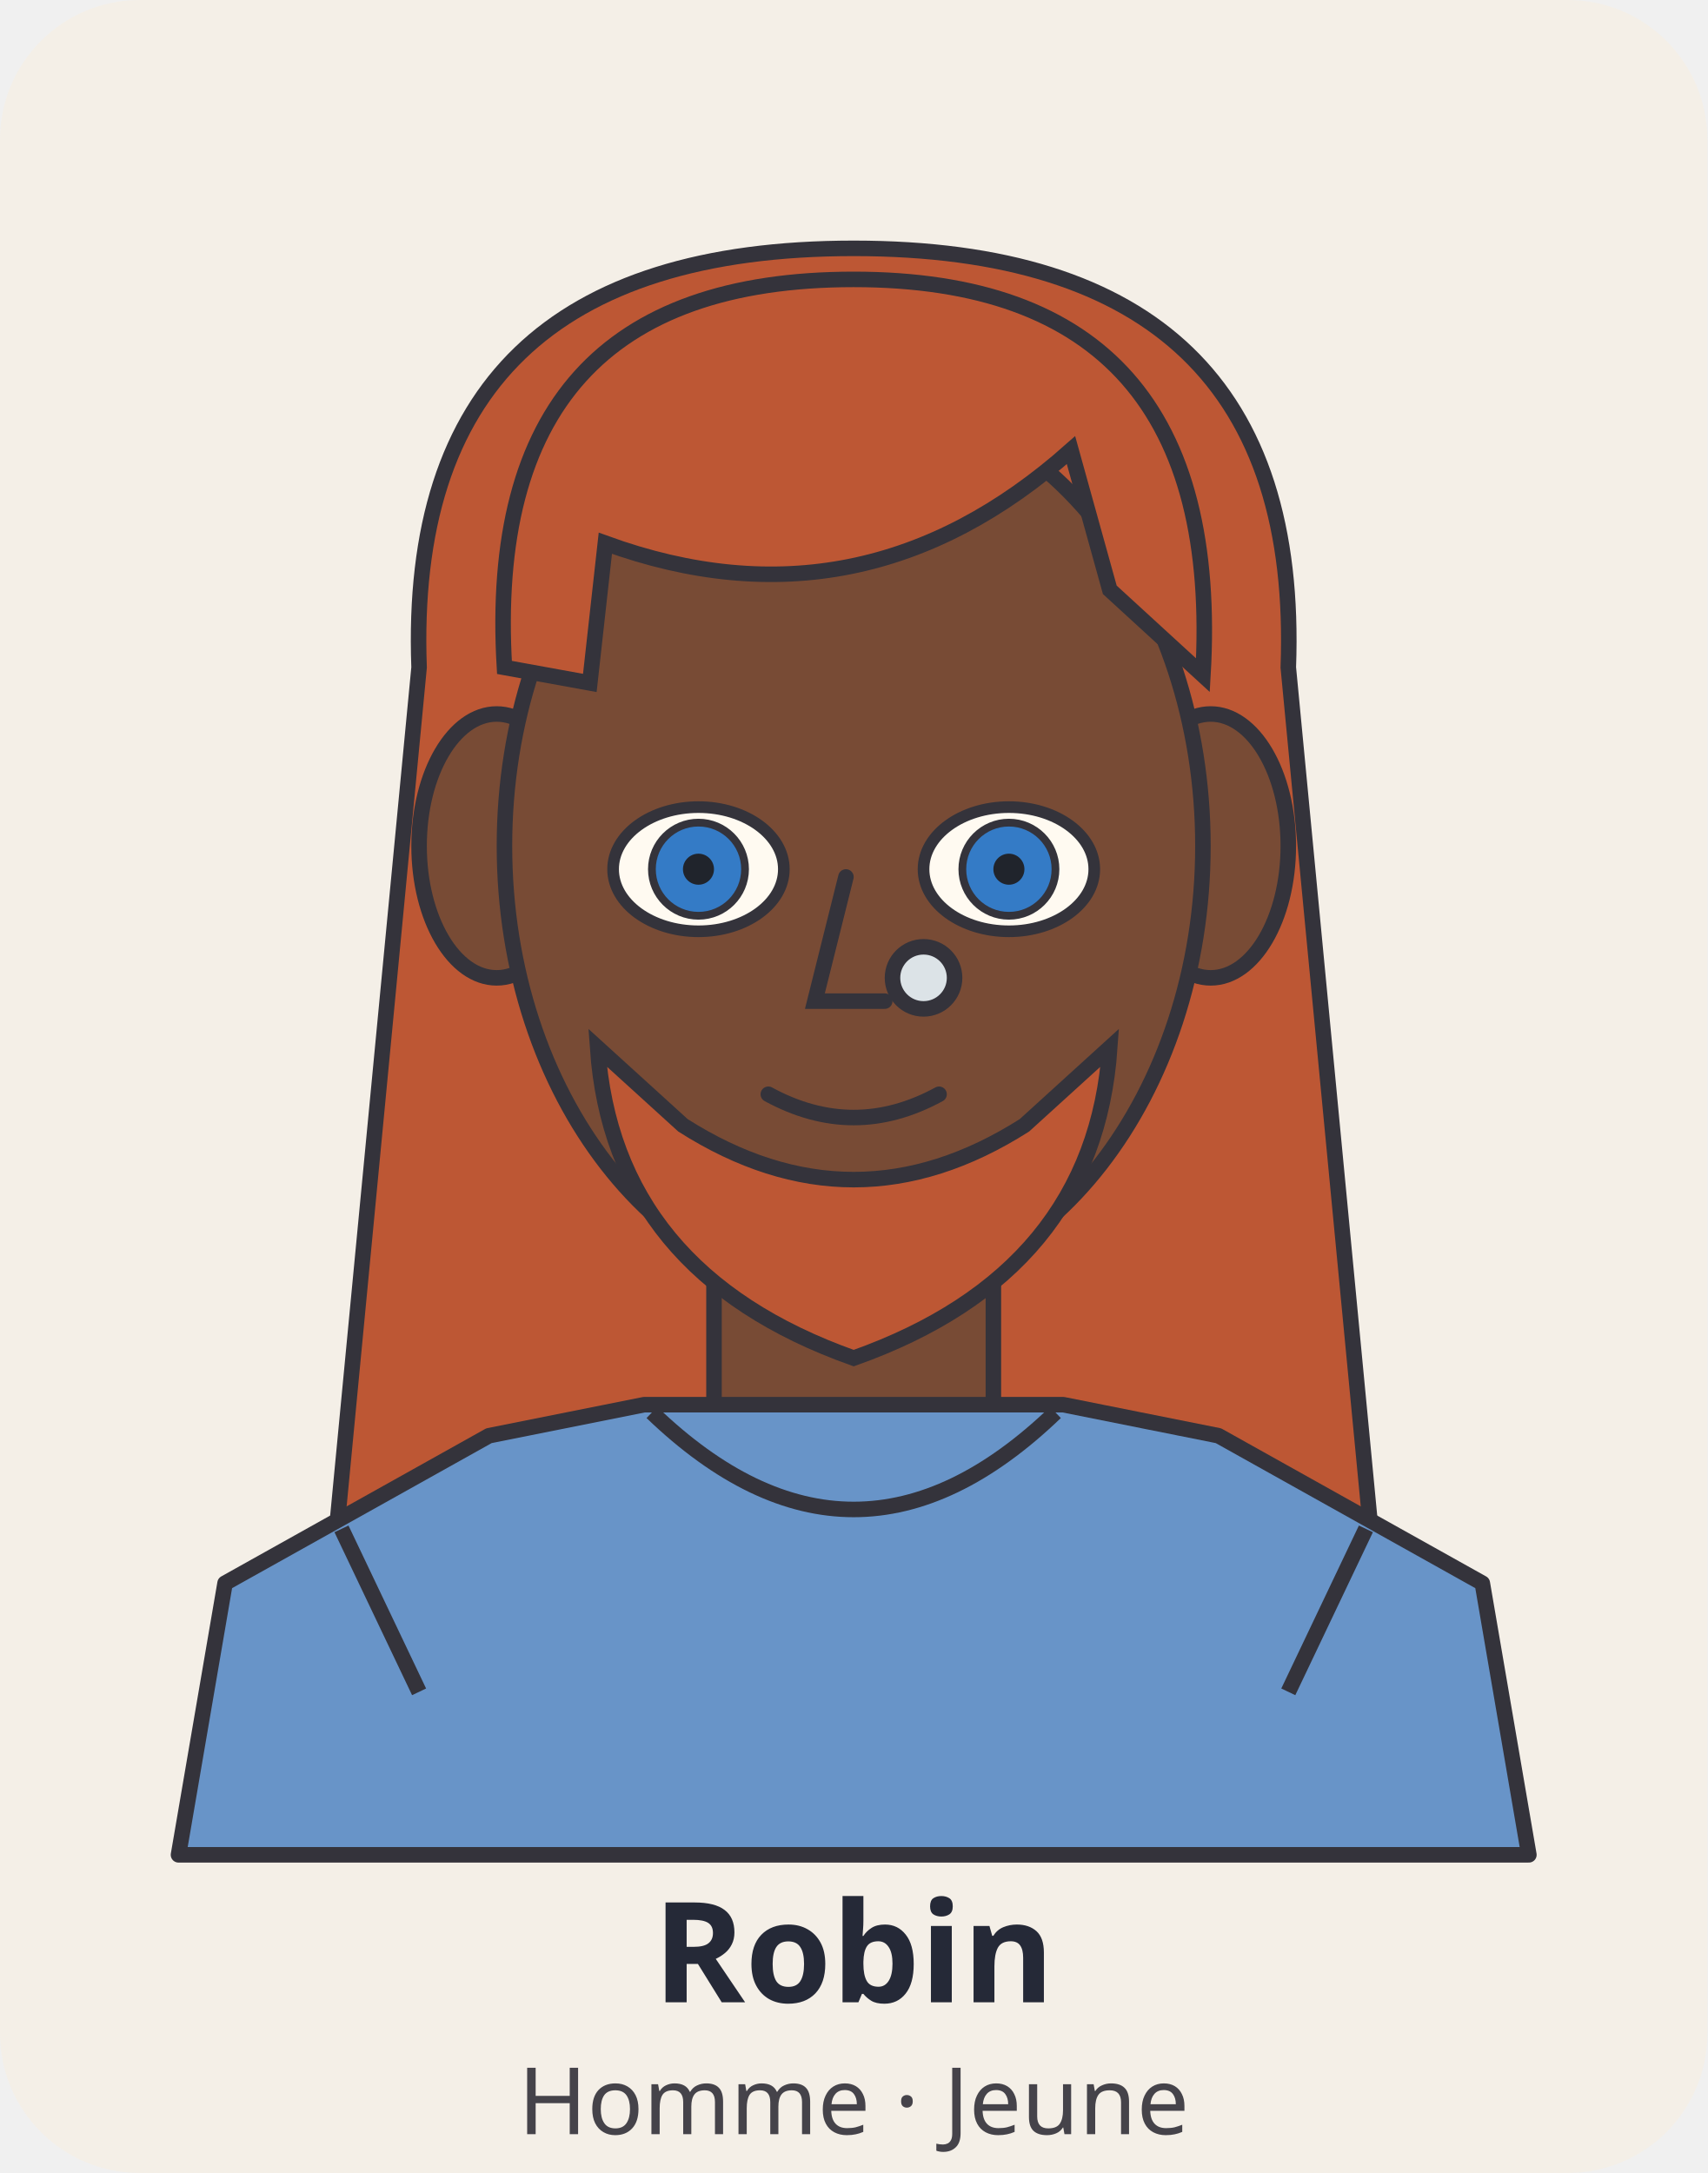
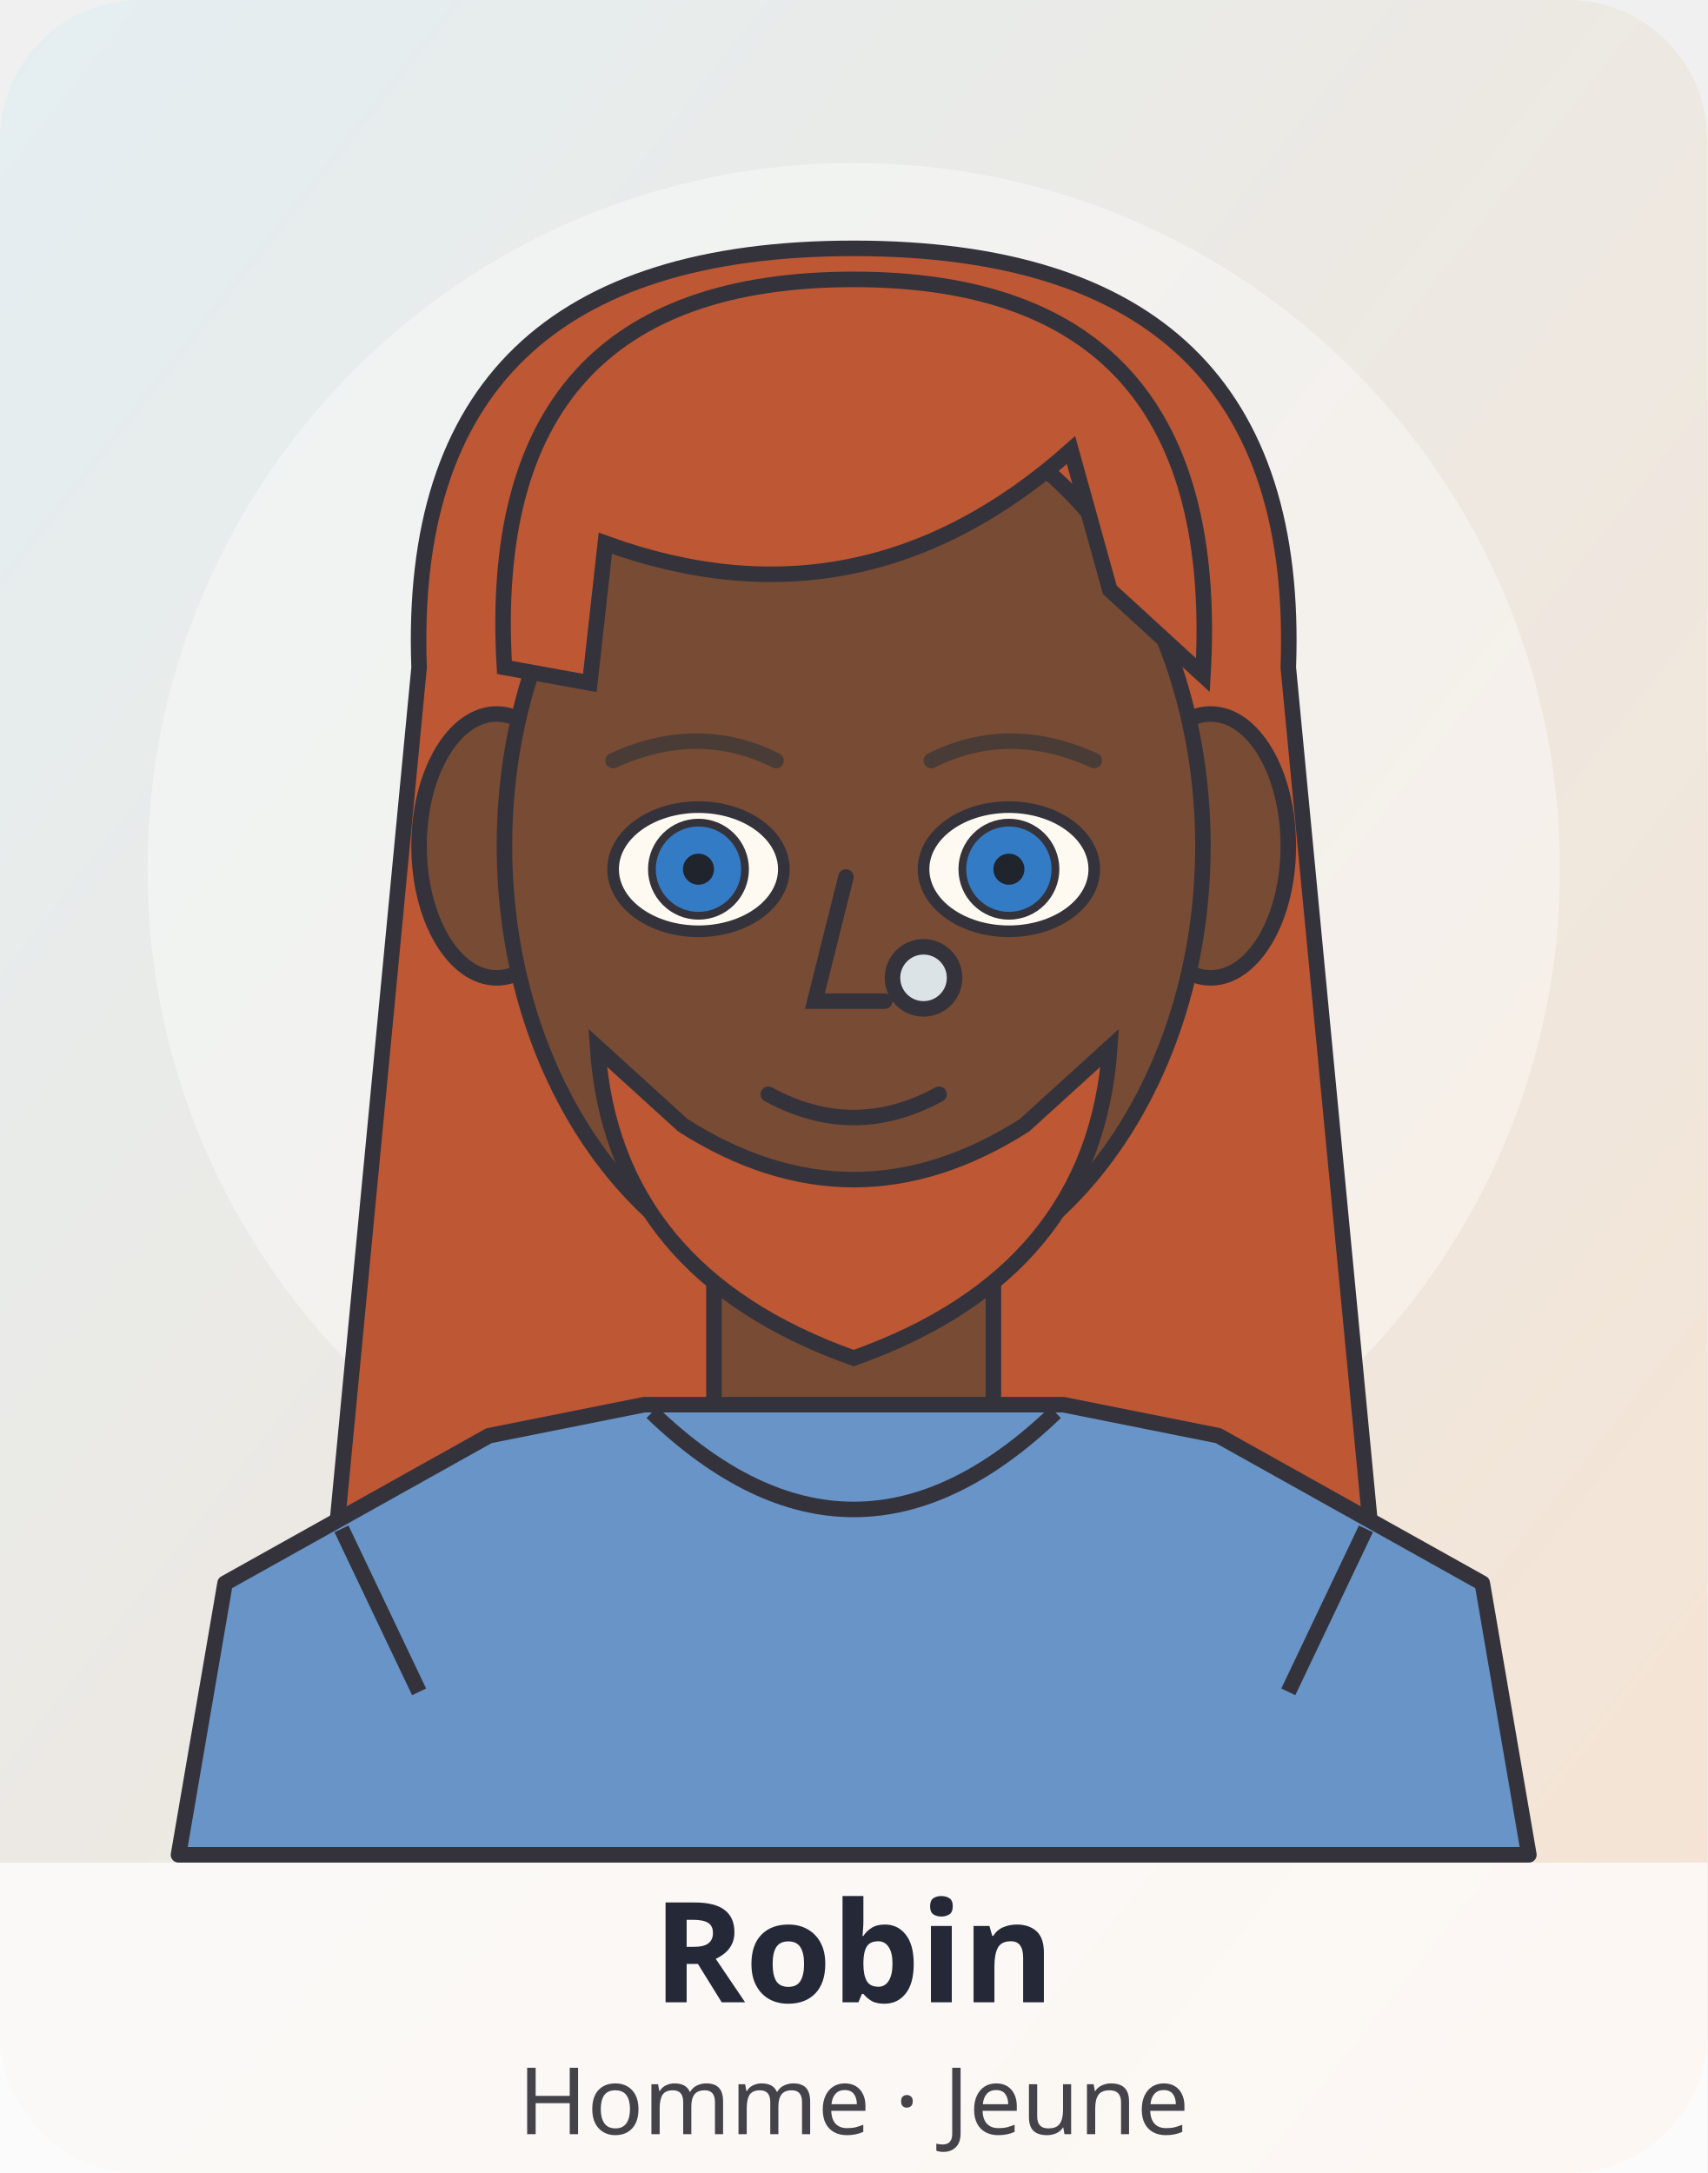
<svg xmlns="http://www.w3.org/2000/svg" viewBox="0 0 220 280" role="img" aria-labelledby="title-c09 desc-c09">
-   <rect width="220" height="280" rx="18" fill="#f4efe7" />
+   <defs>
+     <linearGradient id="fond-c09" x2="1" y2="1">
+       <stop stop-color="#e4eef2" />
+       <stop offset="1" stop-color="#f6e3d2" />
+     </linearGradient>
+   </defs>
+   <rect width="220" height="280" rx="18" fill="url(#fond-c09)" />
+   <circle cx="110" cy="112" r="91" fill="#fff" opacity=".38" />
+   <path d="M0 240 H220 V280 H0Z" fill="#fff" opacity=".72" />
  <path d="M54 86 Q52 32 110 32 Q168 32 166 86 L177 201 Q154 213 142 195 L78 195 Q62 213 43 201Z" fill="#bd5734" stroke="#34333b" stroke-width="2" />
  <path d="M92 153 V186 Q110 203 128 186 V153" fill="#784b35" stroke="#34333b" stroke-width="2" />
  <path d="M83 181 L63 185 L29 204 L23 239 L197 239 L191 204 L157 185 L137 181Z" fill="#6894c8" stroke="#34333b" stroke-width="2" stroke-linejoin="round" />
  <path d="M84 182 Q110 207 136 182 M44 197 L54 218 M176 197 L166 218" fill="none" stroke="#34333b" stroke-width="2" stroke-linejoin="round" />
  <g fill="#784b35" stroke="#34333b" stroke-width="2">
    <ellipse cx="64" cy="109" rx="10" ry="17" />
    <ellipse cx="156" cy="109" rx="10" ry="17" />
    <ellipse cx="110" cy="109" rx="45" ry="58" />
  </g>
  <path d="M65 86 Q62 36 110 36 Q158 36 155 87 L143 76 L138 58 Q111 82 78 70 L76 88Z" fill="#bd5734" stroke="#34333b" stroke-width="2" />
  <g fill="#fffaf1" stroke="#34333b" stroke-width="1.5">
    <ellipse cx="90" cy="112" rx="11" ry="8" />
    <ellipse cx="130" cy="112" rx="11" ry="8" />
  </g>
  <g fill="#347bc6" stroke="#34333b" stroke-width="1">
    <circle cx="90" cy="112" r="6" />
    <circle cx="130" cy="112" r="6" />
  </g>
  <g fill="#20242c">
    <circle cx="90" cy="112" r="2" />
    <circle cx="130" cy="112" r="2" />
  </g>
+   <path d="M79 98 Q90 93 100 98 M120 98 Q130 93 141 98" fill="none" stroke="#493c36" stroke-width="2" stroke-linecap="round" />
  <path d="M109 113 L105 129 L114 129 M99 141 Q110 147 121 141" fill="none" stroke="#34333b" stroke-width="2" stroke-linecap="round" />
  <path d="M77 135 Q79 164 110 175 Q141 164 143 135 L132 145 Q110 159 88 145Z" fill="#bd5734" stroke="#34333b" stroke-width="2" />
  <circle cx="119" cy="126" r="4" fill="#dce3e7" stroke="#34333b" stroke-width="2" />
  <text x="110" y="258" text-anchor="middle" font-family="sans-serif" font-size="18" font-weight="700" fill="#252937">Robin</text>
  <text x="110" y="275" text-anchor="middle" font-family="sans-serif" font-size="12" fill="#45434a">Homme · Jeune</text>
</svg>
